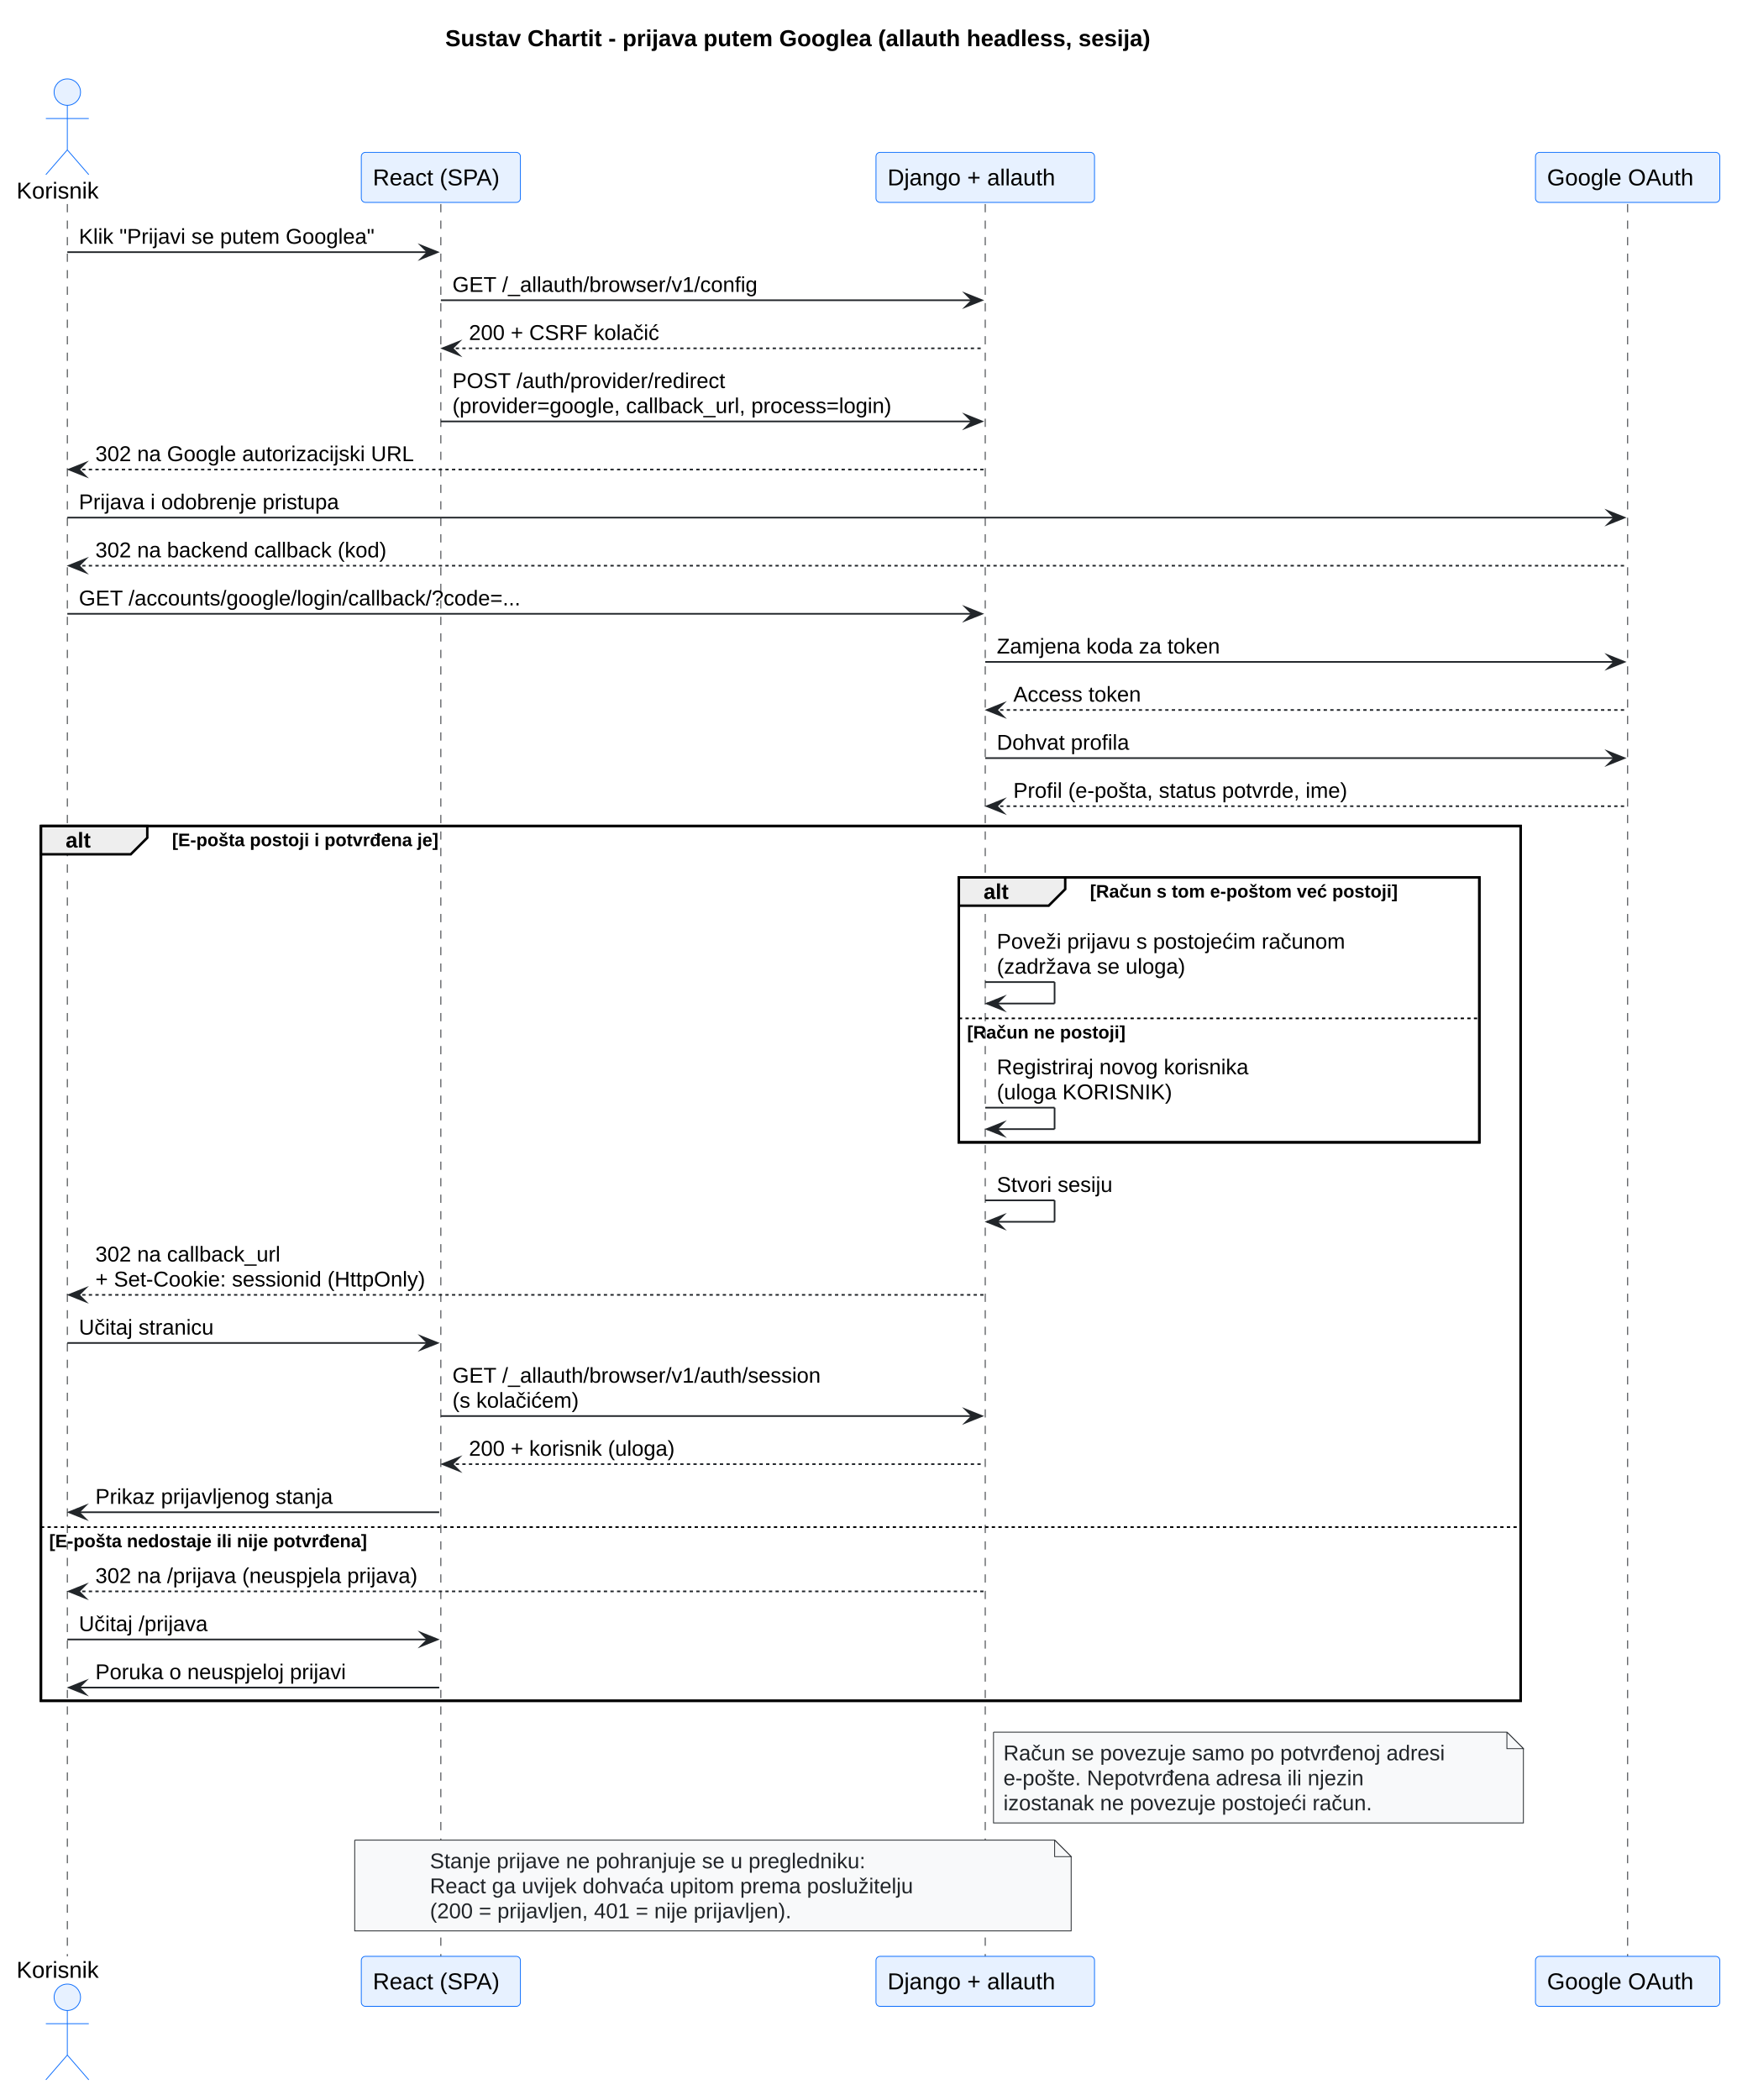
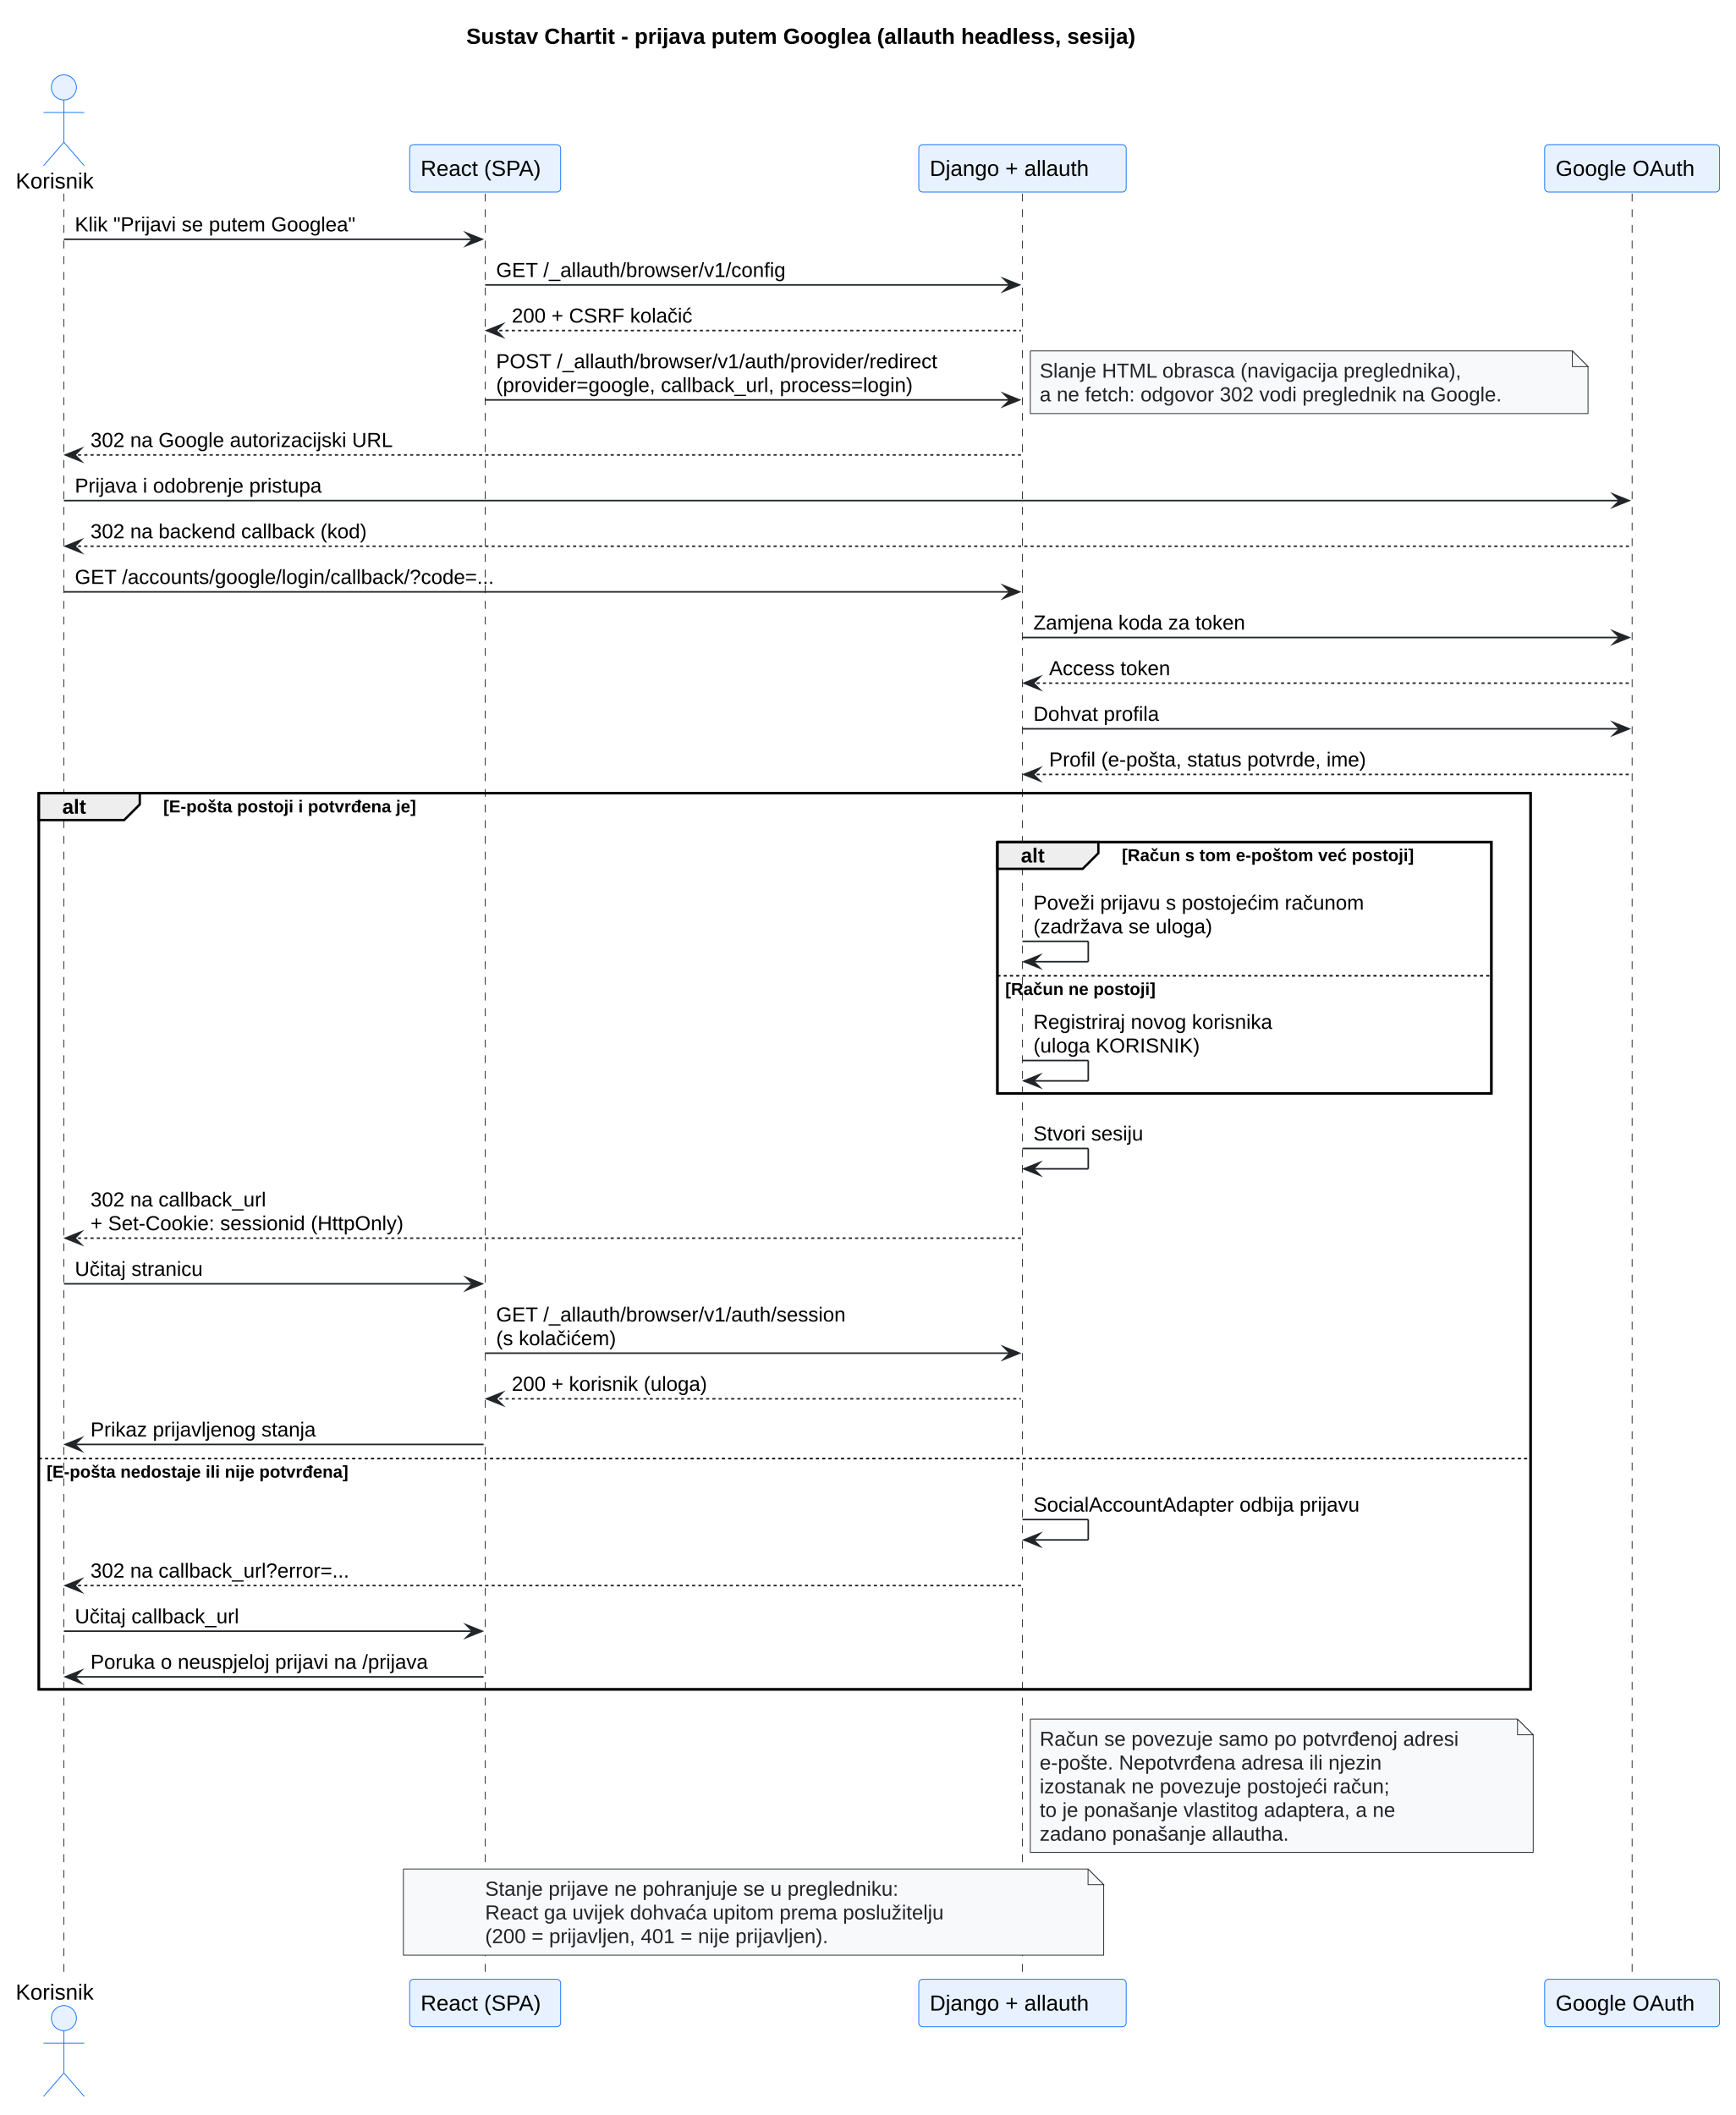
- <svg xmlns="http://www.w3.org/2000/svg" version="1.1" data-diagram-type="SEQUENCE" style="width:1052px;height:1272px;background:#FFFFFF;" width="1052px" height="1272px" viewBox="0 0 1052 1272" zoomAndPan="magnify" preserveAspectRatio="none" contentStyleType="text/css">
+ <svg xmlns="http://www.w3.org/2000/svg" version="1.1" data-diagram-type="SEQUENCE" style="width:1108px;height:1350px;background:#FFFFFF;" width="1108px" height="1350px" viewBox="0 0 1108 1350" zoomAndPan="magnify" preserveAspectRatio="none" contentStyleType="text/css">
  <defs />
  <g font-family="sans-serif" lengthAdjust="spacing">
-     <g class="title" data-source-line="21">
-       <text x="269.714" y="27.995" fill="#000" font-size="14" textLength="511.355" font-weight="700" font-family="Arial">Sustav Chartit - prijava putem Googlea (allauth headless, sesija)</text>
+     <g class="title" data-source-line="22">
+       <text x="297.622" y="27.995" fill="#000" font-size="14" textLength="511.355" font-weight="700" font-family="Arial">Sustav Chartit - prijava putem Googlea (allauth headless, sesija)</text>
    </g>
-     <rect x="24.778" y="500.32" width="896.355" height="529.867" fill="none" style="stroke:#000;stroke-width:1.5;" />
-     <rect x="580.819" y="531.453" width="315.314" height="160.469" fill="none" style="stroke:#000;stroke-width:1.5;" />
+     <rect x="24.778" y="506.32" width="952.17" height="572" fill="none" style="stroke:#000;stroke-width:1.5;" />
+     <rect x="636.634" y="537.453" width="315.314" height="160.469" fill="none" style="stroke:#000;stroke-width:1.5;" />
    <g>
-       <rect x="37.278" y="123.594" width="8" height="1061.391" fill="#000" fill-opacity="0" />
-       <line x1="40.778" y1="123.594" x2="40.778" y2="1184.984" style="stroke:#212529;stroke-width:0.5;stroke-dasharray:5,5;" />
+       <rect x="37.278" y="123.594" width="8" height="1139.789" fill="#000" fill-opacity="0" />
+       <line x1="40.778" y1="123.594" x2="40.778" y2="1263.383" style="stroke:#212529;stroke-width:0.5;stroke-dasharray:5,5;" />
    </g>
    <g>
-       <rect x="263.552" y="123.594" width="8" height="1061.391" fill="#000" fill-opacity="0" />
-       <line x1="267.052" y1="123.594" x2="267.052" y2="1184.984" style="stroke:#212529;stroke-width:0.5;stroke-dasharray:5,5;" />
+       <rect x="306.177" y="123.594" width="8" height="1139.789" fill="#000" fill-opacity="0" />
+       <line x1="309.677" y1="123.594" x2="309.677" y2="1263.383" style="stroke:#212529;stroke-width:0.5;stroke-dasharray:5,5;" />
    </g>
    <g>
-       <rect x="593.319" y="123.594" width="8" height="1061.391" fill="#000" fill-opacity="0" />
-       <line x1="596.819" y1="123.594" x2="596.819" y2="1184.984" style="stroke:#212529;stroke-width:0.5;stroke-dasharray:5,5;" />
+       <rect x="649.134" y="123.594" width="8" height="1139.789" fill="#000" fill-opacity="0" />
+       <line x1="652.634" y1="123.594" x2="652.634" y2="1263.383" style="stroke:#212529;stroke-width:0.5;stroke-dasharray:5,5;" />
    </g>
    <g>
-       <rect x="982.458" y="123.594" width="8" height="1061.391" fill="#000" fill-opacity="0" />
-       <line x1="985.958" y1="123.594" x2="985.958" y2="1184.984" style="stroke:#212529;stroke-width:0.5;stroke-dasharray:5,5;" />
+       <rect x="1038.273" y="123.594" width="8" height="1139.789" fill="#000" fill-opacity="0" />
+       <line x1="1041.773" y1="123.594" x2="1041.773" y2="1263.383" style="stroke:#212529;stroke-width:0.5;stroke-dasharray:5,5;" />
    </g>
    <text x="10" y="120.292" fill="#000" font-size="14" textLength="55.556" font-family="Arial">Korisnik</text>
    <ellipse cx="40.778" cy="55.797" rx="8" ry="8" fill="#E7F1FF" style="stroke:#0D6EFD;stroke-width:0.5;" />
    <path d="M40.778,63.797 L40.778,90.797 M27.778,71.797 L53.778,71.797 M40.778,90.797 L27.778,105.797 M40.778,90.797 L53.778,105.797" style="stroke:#0D6EFD;stroke-width:0.5;" fill="none" />
-     <rect x="218.859" y="92.297" width="96.387" height="30.297" fill="#E7F1FF" style="stroke:#0D6EFD;stroke-width:0.5;" rx="2.5" ry="2.5" />
-     <text x="225.859" y="112.292" fill="#000" font-size="14" textLength="82.387" font-family="Arial">React (SPA)</text>
-     <rect x="530.63" y="92.297" width="132.378" height="30.297" fill="#E7F1FF" style="stroke:#0D6EFD;stroke-width:0.5;" rx="2.5" ry="2.5" />
-     <text x="537.63" y="112.292" fill="#000" font-size="14" textLength="118.378" font-family="Arial">Django + allauth</text>
-     <rect x="930.133" y="92.297" width="111.651" height="30.297" fill="#E7F1FF" style="stroke:#0D6EFD;stroke-width:0.5;" rx="2.5" ry="2.5" />
-     <text x="937.133" y="112.292" fill="#000" font-size="14" textLength="97.651" font-family="Arial">Google OAuth</text>
-     <text x="10" y="1197.979" fill="#000" font-size="14" textLength="55.556" font-family="Arial">Korisnik</text>
-     <ellipse cx="40.778" cy="1209.781" rx="8" ry="8" fill="#E7F1FF" style="stroke:#0D6EFD;stroke-width:0.5;" />
-     <path d="M40.778,1217.781 L40.778,1244.781 M27.778,1225.781 L53.778,1225.781 M40.778,1244.781 L27.778,1259.781 M40.778,1244.781 L53.778,1259.781" style="stroke:#0D6EFD;stroke-width:0.5;" fill="none" />
-     <rect x="218.859" y="1184.984" width="96.387" height="30.297" fill="#E7F1FF" style="stroke:#0D6EFD;stroke-width:0.5;" rx="2.5" ry="2.5" />
-     <text x="225.859" y="1204.979" fill="#000" font-size="14" textLength="82.387" font-family="Arial">React (SPA)</text>
-     <rect x="530.63" y="1184.984" width="132.378" height="30.297" fill="#E7F1FF" style="stroke:#0D6EFD;stroke-width:0.5;" rx="2.5" ry="2.5" />
-     <text x="537.63" y="1204.979" fill="#000" font-size="14" textLength="118.378" font-family="Arial">Django + allauth</text>
-     <rect x="930.133" y="1184.984" width="111.651" height="30.297" fill="#E7F1FF" style="stroke:#0D6EFD;stroke-width:0.5;" rx="2.5" ry="2.5" />
-     <text x="937.133" y="1204.979" fill="#000" font-size="14" textLength="97.651" font-family="Arial">Google OAuth</text>
-     <polygon points="255.052,148.727,265.052,152.727,255.052,156.727,259.052,152.727" fill="#212529" style="stroke:#212529;stroke-width:1;stroke-linejoin:miter;stroke-miterlimit:10;" />
-     <line x1="40.778" y1="152.727" x2="261.052" y2="152.727" style="stroke:#212529;stroke-width:1;" />
+     <rect x="261.483" y="92.297" width="96.387" height="30.297" fill="#E7F1FF" style="stroke:#0D6EFD;stroke-width:0.5;" rx="2.5" ry="2.5" />
+     <text x="268.483" y="112.292" fill="#000" font-size="14" textLength="82.387" font-family="Arial">React (SPA)</text>
+     <rect x="586.445" y="92.297" width="132.378" height="30.297" fill="#E7F1FF" style="stroke:#0D6EFD;stroke-width:0.5;" rx="2.5" ry="2.5" />
+     <text x="593.445" y="112.292" fill="#000" font-size="14" textLength="118.378" font-family="Arial">Django + allauth</text>
+     <rect x="985.948" y="92.297" width="111.651" height="30.297" fill="#E7F1FF" style="stroke:#0D6EFD;stroke-width:0.5;" rx="2.5" ry="2.5" />
+     <text x="992.948" y="112.292" fill="#000" font-size="14" textLength="97.651" font-family="Arial">Google OAuth</text>
+     <text x="10" y="1276.378" fill="#000" font-size="14" textLength="55.556" font-family="Arial">Korisnik</text>
+     <ellipse cx="40.778" cy="1288.18" rx="8" ry="8" fill="#E7F1FF" style="stroke:#0D6EFD;stroke-width:0.5;" />
+     <path d="M40.778,1296.18 L40.778,1323.18 M27.778,1304.18 L53.778,1304.18 M40.778,1323.18 L27.778,1338.18 M40.778,1323.18 L53.778,1338.18" style="stroke:#0D6EFD;stroke-width:0.5;" fill="none" />
+     <rect x="261.483" y="1263.383" width="96.387" height="30.297" fill="#E7F1FF" style="stroke:#0D6EFD;stroke-width:0.5;" rx="2.5" ry="2.5" />
+     <text x="268.483" y="1283.378" fill="#000" font-size="14" textLength="82.387" font-family="Arial">React (SPA)</text>
+     <rect x="586.445" y="1263.383" width="132.378" height="30.297" fill="#E7F1FF" style="stroke:#0D6EFD;stroke-width:0.5;" rx="2.5" ry="2.5" />
+     <text x="593.445" y="1283.378" fill="#000" font-size="14" textLength="118.378" font-family="Arial">Django + allauth</text>
+     <rect x="985.948" y="1263.383" width="111.651" height="30.297" fill="#E7F1FF" style="stroke:#0D6EFD;stroke-width:0.5;" rx="2.5" ry="2.5" />
+     <text x="992.948" y="1283.378" fill="#000" font-size="14" textLength="97.651" font-family="Arial">Google OAuth</text>
+     <polygon points="297.677,148.727,307.677,152.727,297.677,156.727,301.677,152.727" fill="#212529" style="stroke:#212529;stroke-width:1;stroke-linejoin:miter;stroke-miterlimit:10;" />
+     <line x1="40.778" y1="152.727" x2="303.677" y2="152.727" style="stroke:#212529;stroke-width:1;" />
    <text x="47.778" y="147.661" fill="#000" font-size="13" textLength="202.274" font-family="Arial">Klik "Prijavi se putem Googlea"</text>
-     <polygon points="584.819,177.859,594.819,181.859,584.819,185.859,588.819,181.859" fill="#212529" style="stroke:#212529;stroke-width:1;stroke-linejoin:miter;stroke-miterlimit:10;" />
-     <line x1="267.052" y1="181.859" x2="590.819" y2="181.859" style="stroke:#212529;stroke-width:1;" />
-     <text x="274.052" y="176.793" fill="#000" font-size="13" textLength="207.156" font-family="Arial">GET /_allauth/browser/v1/config</text>
-     <polygon points="278.052,206.992,268.052,210.992,278.052,214.992,274.052,210.992" fill="#212529" style="stroke:#212529;stroke-width:1;stroke-linejoin:miter;stroke-miterlimit:10;" />
-     <line x1="272.052" y1="210.992" x2="595.819" y2="210.992" style="stroke:#212529;stroke-width:1;stroke-dasharray:2,2;" />
-     <text x="284.052" y="205.926" fill="#000" font-size="13" textLength="126.909" font-family="Arial">200 + CSRF kolačić</text>
-     <polygon points="584.819,251.258,594.819,255.258,584.819,259.258,588.819,255.258" fill="#212529" style="stroke:#212529;stroke-width:1;stroke-linejoin:miter;stroke-miterlimit:10;" />
-     <line x1="267.052" y1="255.258" x2="590.819" y2="255.258" style="stroke:#212529;stroke-width:1;" />
-     <text x="274.052" y="235.059" fill="#000" font-size="13" textLength="186.323" font-family="Arial">POST /auth/provider/redirect</text>
-     <text x="274.052" y="250.192" fill="#000" font-size="13" textLength="305.767" font-family="Arial">(provider=google, callback_url, process=login)</text>
-     <polygon points="51.778,280.391,41.778,284.391,51.778,288.391,47.778,284.391" fill="#212529" style="stroke:#212529;stroke-width:1;stroke-linejoin:miter;stroke-miterlimit:10;" />
-     <line x1="45.778" y1="284.391" x2="595.819" y2="284.391" style="stroke:#212529;stroke-width:1;stroke-dasharray:2,2;" />
-     <text x="57.778" y="279.325" fill="#000" font-size="13" textLength="214.468" font-family="Arial">302 na Google autorizacijski URL</text>
-     <polygon points="973.958,309.523,983.958,313.523,973.958,317.523,977.958,313.523" fill="#212529" style="stroke:#212529;stroke-width:1;stroke-linejoin:miter;stroke-miterlimit:10;" />
-     <line x1="40.778" y1="313.523" x2="979.958" y2="313.523" style="stroke:#212529;stroke-width:1;" />
-     <text x="47.778" y="308.458" fill="#000" font-size="13" textLength="179.182" font-family="Arial">Prijava i odobrenje pristupa</text>
-     <polygon points="51.778,338.656,41.778,342.656,51.778,346.656,47.778,342.656" fill="#212529" style="stroke:#212529;stroke-width:1;stroke-linejoin:miter;stroke-miterlimit:10;" />
-     <line x1="45.778" y1="342.656" x2="984.958" y2="342.656" style="stroke:#212529;stroke-width:1;stroke-dasharray:2,2;" />
-     <text x="57.778" y="337.59" fill="#000" font-size="13" textLength="200.04" font-family="Arial">302 na backend callback (kod)</text>
-     <polygon points="584.819,367.789,594.819,371.789,584.819,375.789,588.819,371.789" fill="#212529" style="stroke:#212529;stroke-width:1;stroke-linejoin:miter;stroke-miterlimit:10;" />
-     <line x1="40.778" y1="371.789" x2="590.819" y2="371.789" style="stroke:#212529;stroke-width:1;" />
-     <text x="47.778" y="366.723" fill="#000" font-size="13" textLength="301.285" font-family="Arial">GET /accounts/google/login/callback/?code=...</text>
-     <polygon points="973.958,396.922,983.958,400.922,973.958,404.922,977.958,400.922" fill="#212529" style="stroke:#212529;stroke-width:1;stroke-linejoin:miter;stroke-miterlimit:10;" />
-     <line x1="596.819" y1="400.922" x2="979.958" y2="400.922" style="stroke:#212529;stroke-width:1;" />
-     <text x="603.819" y="395.856" fill="#000" font-size="13" textLength="153.055" font-family="Arial">Zamjena koda za token</text>
-     <polygon points="607.819,426.055,597.819,430.055,607.819,434.055,603.819,430.055" fill="#212529" style="stroke:#212529;stroke-width:1;stroke-linejoin:miter;stroke-miterlimit:10;" />
-     <line x1="601.819" y1="430.055" x2="984.958" y2="430.055" style="stroke:#212529;stroke-width:1;stroke-dasharray:2,2;" />
-     <text x="613.819" y="424.989" fill="#000" font-size="13" textLength="85.681" font-family="Arial">Access token</text>
-     <polygon points="973.958,455.188,983.958,459.188,973.958,463.188,977.958,459.188" fill="#212529" style="stroke:#212529;stroke-width:1;stroke-linejoin:miter;stroke-miterlimit:10;" />
-     <line x1="596.819" y1="459.188" x2="979.958" y2="459.188" style="stroke:#212529;stroke-width:1;" />
-     <text x="603.819" y="454.122" fill="#000" font-size="13" textLength="92.409" font-family="Arial">Dohvat profila</text>
-     <polygon points="607.819,484.32,597.819,488.32,607.819,492.32,603.819,488.32" fill="#212529" style="stroke:#212529;stroke-width:1;stroke-linejoin:miter;stroke-miterlimit:10;" />
-     <line x1="601.819" y1="488.32" x2="984.958" y2="488.32" style="stroke:#212529;stroke-width:1;stroke-dasharray:2,2;" />
-     <text x="613.819" y="483.254" fill="#000" font-size="13" textLength="231.417" font-family="Arial">Profil (e-pošta, status potvrde, ime)</text>
-     <path d="M24.778,500.32 L89.221,500.32 L89.221,507.453 L79.221,517.453 L24.778,517.453 L24.778,500.32" style="stroke:#000;stroke-width:1.5;" fill="#EEE" />
-     <rect x="24.778" y="500.32" width="896.355" height="529.867" fill="none" style="stroke:#000;stroke-width:1.5;" />
-     <text x="39.778" y="513.387" fill="#000" font-size="13" textLength="19.443" font-weight="700" font-family="Arial">alt</text>
-     <text x="104.221" y="512.531" fill="#000" font-size="11" textLength="193.322" font-weight="700" font-family="Arial">[E-pošta postoji i potvrđena je]</text>
-     <path d="M580.819,531.453 L645.262,531.453 L645.262,538.586 L635.262,548.586 L580.819,548.586 L580.819,531.453" style="stroke:#000;stroke-width:1.5;" fill="#EEE" />
-     <rect x="580.819" y="531.453" width="315.314" height="160.469" fill="none" style="stroke:#000;stroke-width:1.5;" />
-     <text x="595.819" y="544.52" fill="#000" font-size="13" textLength="19.443" font-weight="700" font-family="Arial">alt</text>
-     <text x="660.262" y="543.664" fill="#000" font-size="11" textLength="219.871" font-weight="700" font-family="Arial">[Račun s tom e-poštom već postoji]</text>
-     <line x1="596.819" y1="594.852" x2="638.819" y2="594.852" style="stroke:#212529;stroke-width:1;" />
-     <line x1="638.819" y1="594.852" x2="638.819" y2="607.852" style="stroke:#212529;stroke-width:1;" />
-     <line x1="597.819" y1="607.852" x2="638.819" y2="607.852" style="stroke:#212529;stroke-width:1;" />
-     <polygon points="607.819,603.852,597.819,607.852,607.819,611.852,603.819,607.852" fill="#212529" style="stroke:#212529;stroke-width:1;stroke-linejoin:miter;stroke-miterlimit:10;" />
-     <text x="603.819" y="574.653" fill="#000" font-size="13" textLength="238.558" font-family="Arial">Poveži prijavu s postojećim računom</text>
-     <text x="603.819" y="589.786" fill="#000" font-size="13" textLength="128.039" font-family="Arial">(zadržava se uloga)</text>
-     <line x1="580.819" y1="616.852" x2="896.133" y2="616.852" style="stroke:#000;stroke-width:1;stroke-dasharray:2,2;" />
-     <text x="585.819" y="629.062" fill="#000" font-size="11" textLength="113.416" font-weight="700" font-family="Arial">[Račun ne postoji]</text>
-     <line x1="596.819" y1="670.922" x2="638.819" y2="670.922" style="stroke:#212529;stroke-width:1;" />
-     <line x1="638.819" y1="670.922" x2="638.819" y2="683.922" style="stroke:#212529;stroke-width:1;" />
-     <line x1="597.819" y1="683.922" x2="638.819" y2="683.922" style="stroke:#212529;stroke-width:1;" />
-     <polygon points="607.819,679.922,597.819,683.922,607.819,687.922,603.819,683.922" fill="#212529" style="stroke:#212529;stroke-width:1;stroke-linejoin:miter;stroke-miterlimit:10;" />
-     <text x="603.819" y="650.723" fill="#000" font-size="13" textLength="173.558" font-family="Arial">Registriraj novog korisnika</text>
-     <text x="603.819" y="665.856" fill="#000" font-size="13" textLength="112.258" font-family="Arial">(uloga KORISNIK)</text>
-     <line x1="596.819" y1="727.055" x2="638.819" y2="727.055" style="stroke:#212529;stroke-width:1;" />
-     <line x1="638.819" y1="727.055" x2="638.819" y2="740.055" style="stroke:#212529;stroke-width:1;" />
-     <line x1="597.819" y1="740.055" x2="638.819" y2="740.055" style="stroke:#212529;stroke-width:1;" />
-     <polygon points="607.819,736.055,597.819,740.055,607.819,744.055,603.819,740.055" fill="#212529" style="stroke:#212529;stroke-width:1;stroke-linejoin:miter;stroke-miterlimit:10;" />
-     <text x="603.819" y="721.989" fill="#000" font-size="13" textLength="79.092" font-family="Arial">Stvori sesiju</text>
-     <polygon points="51.778,780.32,41.778,784.32,51.778,788.32,47.778,784.32" fill="#212529" style="stroke:#212529;stroke-width:1;stroke-linejoin:miter;stroke-miterlimit:10;" />
-     <line x1="45.778" y1="784.32" x2="595.819" y2="784.32" style="stroke:#212529;stroke-width:1;stroke-dasharray:2,2;" />
-     <text x="57.778" y="764.122" fill="#000" font-size="13" textLength="126.21" font-family="Arial">302 na callback_url</text>
-     <text x="57.778" y="779.254" fill="#000" font-size="13" textLength="225.958" font-family="Arial">+ Set-Cookie: sessionid (HttpOnly)</text>
-     <polygon points="255.052,809.453,265.052,813.453,255.052,817.453,259.052,813.453" fill="#212529" style="stroke:#212529;stroke-width:1;stroke-linejoin:miter;stroke-miterlimit:10;" />
-     <line x1="40.778" y1="813.453" x2="261.052" y2="813.453" style="stroke:#212529;stroke-width:1;" />
-     <text x="47.778" y="808.387" fill="#000" font-size="13" textLength="93.501" font-family="Arial">Učitaj stranicu</text>
-     <polygon points="584.819,853.719,594.819,857.719,584.819,861.719,588.819,857.719" fill="#212529" style="stroke:#212529;stroke-width:1;stroke-linejoin:miter;stroke-miterlimit:10;" />
-     <line x1="267.052" y1="857.719" x2="590.819" y2="857.719" style="stroke:#212529;stroke-width:1;" />
-     <text x="274.052" y="837.52" fill="#000" font-size="13" textLength="249.418" font-family="Arial">GET /_allauth/browser/v1/auth/session</text>
-     <text x="274.052" y="852.653" fill="#000" font-size="13" textLength="86.677" font-family="Arial">(s kolačićem)</text>
-     <polygon points="278.052,882.852,268.052,886.852,278.052,890.852,274.052,886.852" fill="#212529" style="stroke:#212529;stroke-width:1;stroke-linejoin:miter;stroke-miterlimit:10;" />
-     <line x1="272.052" y1="886.852" x2="595.819" y2="886.852" style="stroke:#212529;stroke-width:1;stroke-dasharray:2,2;" />
-     <text x="284.052" y="881.786" fill="#000" font-size="13" textLength="144.86" font-family="Arial">200 + korisnik (uloga)</text>
-     <polygon points="51.778,911.984,41.778,915.984,51.778,919.984,47.778,915.984" fill="#212529" style="stroke:#212529;stroke-width:1;stroke-linejoin:miter;stroke-miterlimit:10;" />
-     <line x1="45.778" y1="915.984" x2="266.052" y2="915.984" style="stroke:#212529;stroke-width:1;" />
-     <text x="57.778" y="910.918" fill="#000" font-size="13" textLength="163.179" font-family="Arial">Prikaz prijavljenog stanja</text>
-     <line x1="24.778" y1="924.984" x2="921.133" y2="924.984" style="stroke:#000;stroke-width:1;stroke-dasharray:2,2;" />
-     <text x="29.778" y="937.195" fill="#000" font-size="11" textLength="231.312" font-weight="700" font-family="Arial">[E-pošta nedostaje ili nije potvrđena]</text>
-     <polygon points="51.778,959.922,41.778,963.922,51.778,967.922,47.778,963.922" fill="#212529" style="stroke:#212529;stroke-width:1;stroke-linejoin:miter;stroke-miterlimit:10;" />
-     <line x1="45.778" y1="963.922" x2="595.819" y2="963.922" style="stroke:#212529;stroke-width:1;stroke-dasharray:2,2;" />
-     <text x="57.778" y="958.856" fill="#000" font-size="13" textLength="223.653" font-family="Arial">302 na /prijava (neuspjela prijava)</text>
-     <polygon points="255.052,989.055,265.052,993.055,255.052,997.055,259.052,993.055" fill="#212529" style="stroke:#212529;stroke-width:1;stroke-linejoin:miter;stroke-miterlimit:10;" />
-     <line x1="40.778" y1="993.055" x2="261.052" y2="993.055" style="stroke:#212529;stroke-width:1;" />
-     <text x="47.778" y="987.989" fill="#000" font-size="13" textLength="89.908" font-family="Arial">Učitaj /prijava</text>
-     <polygon points="51.778,1018.188,41.778,1022.188,51.778,1026.188,47.778,1022.188" fill="#212529" style="stroke:#212529;stroke-width:1;stroke-linejoin:miter;stroke-miterlimit:10;" />
-     <line x1="45.778" y1="1022.188" x2="266.052" y2="1022.188" style="stroke:#212529;stroke-width:1;" />
-     <text x="57.778" y="1017.122" fill="#000" font-size="13" textLength="171.603" font-family="Arial">Poruka o neuspjeloj prijavi</text>
-     <path d="M601.819,1049.188 L601.819,1104.188 L922.819,1104.188 L922.819,1059.188 L912.819,1049.188 L601.819,1049.188" style="stroke:#212529;stroke-width:0.5;" fill="#F8F9FA" />
-     <path d="M912.819,1049.188 L912.819,1059.188 L922.819,1059.188 L912.819,1049.188" style="stroke:#212529;stroke-width:0.5;" fill="#F8F9FA" />
-     <text x="607.819" y="1066.254" fill="#212529" font-size="13" textLength="300.663" font-family="Arial">Račun se povezuje samo po potvrđenoj adresi</text>
-     <text x="607.819" y="1081.387" fill="#212529" font-size="13" textLength="247.603" font-family="Arial">e-pošte. Nepotvrđena adresa ili njezin</text>
-     <text x="607.819" y="1096.52" fill="#212529" font-size="13" textLength="252.764" font-family="Arial">izostanak ne povezuje postojeći račun.</text>
-     <path d="M214.861,1114.586 L214.861,1169.586 L648.861,1169.586 L648.861,1124.586 L638.861,1114.586 L214.861,1114.586" style="stroke:#212529;stroke-width:0.5;" fill="#F8F9FA" />
-     <path d="M638.861,1114.586 L638.861,1124.586 L648.861,1124.586 L638.861,1114.586" style="stroke:#212529;stroke-width:0.5;" fill="#F8F9FA" />
-     <text x="260.426" y="1131.653" fill="#212529" font-size="13" textLength="300.847" font-family="Arial">Stanje prijave ne pohranjuje se u pregledniku:</text>
-     <text x="260.426" y="1146.786" fill="#212529" font-size="13" textLength="334.02" font-family="Arial">React ga uvijek dohvaća upitom prema poslužitelju</text>
-     <text x="260.426" y="1161.918" fill="#212529" font-size="13" textLength="257.956" font-family="Arial">(200 = prijavljen, 401 = nije prijavljen).</text>
+     <polygon points="640.634,177.859,650.634,181.859,640.634,185.859,644.634,181.859" fill="#212529" style="stroke:#212529;stroke-width:1;stroke-linejoin:miter;stroke-miterlimit:10;" />
+     <line x1="309.677" y1="181.859" x2="646.634" y2="181.859" style="stroke:#212529;stroke-width:1;" />
+     <text x="316.677" y="176.793" fill="#000" font-size="13" textLength="207.156" font-family="Arial">GET /_allauth/browser/v1/config</text>
+     <polygon points="320.677,206.992,310.677,210.992,320.677,214.992,316.677,210.992" fill="#212529" style="stroke:#212529;stroke-width:1;stroke-linejoin:miter;stroke-miterlimit:10;" />
+     <line x1="314.677" y1="210.992" x2="651.634" y2="210.992" style="stroke:#212529;stroke-width:1;stroke-dasharray:2,2;" />
+     <text x="326.677" y="205.926" fill="#000" font-size="13" textLength="126.909" font-family="Arial">200 + CSRF kolačić</text>
+     <polygon points="640.634,251.258,650.634,255.258,640.634,259.258,644.634,255.258" fill="#212529" style="stroke:#212529;stroke-width:1;stroke-linejoin:miter;stroke-miterlimit:10;" />
+     <line x1="309.677" y1="255.258" x2="646.634" y2="255.258" style="stroke:#212529;stroke-width:1;" />
+     <text x="316.677" y="235.059" fill="#000" font-size="13" textLength="318.957" font-family="Arial">POST /_allauth/browser/v1/auth/provider/redirect</text>
+     <text x="316.677" y="250.192" fill="#000" font-size="13" textLength="305.767" font-family="Arial">(provider=google, callback_url, process=login)</text>
+     <path d="M657.634,223.992 L657.634,263.992 L1013.634,263.992 L1013.634,233.992 L1003.634,223.992 L657.634,223.992" style="stroke:#212529;stroke-width:0.5;" fill="#F8F9FA" />
+     <path d="M1003.634,223.992 L1003.634,233.992 L1013.634,233.992 L1003.634,223.992" style="stroke:#212529;stroke-width:0.5;" fill="#F8F9FA" />
+     <text x="663.634" y="241.059" fill="#212529" font-size="13" textLength="301.184" font-family="Arial">Slanje HTML obrasca (navigacija preglednika),</text>
+     <text x="663.634" y="256.192" fill="#212529" font-size="13" textLength="335.696" font-family="Arial">a ne fetch: odgovor 302 vodi preglednik na Google.</text>
+     <polygon points="51.778,286.391,41.778,290.391,51.778,294.391,47.778,290.391" fill="#212529" style="stroke:#212529;stroke-width:1;stroke-linejoin:miter;stroke-miterlimit:10;" />
+     <line x1="45.778" y1="290.391" x2="651.634" y2="290.391" style="stroke:#212529;stroke-width:1;stroke-dasharray:2,2;" />
+     <text x="57.778" y="285.325" fill="#000" font-size="13" textLength="214.468" font-family="Arial">302 na Google autorizacijski URL</text>
+     <polygon points="1029.773,315.523,1039.773,319.523,1029.773,323.523,1033.773,319.523" fill="#212529" style="stroke:#212529;stroke-width:1;stroke-linejoin:miter;stroke-miterlimit:10;" />
+     <line x1="40.778" y1="319.523" x2="1035.773" y2="319.523" style="stroke:#212529;stroke-width:1;" />
+     <text x="47.778" y="314.458" fill="#000" font-size="13" textLength="179.182" font-family="Arial">Prijava i odobrenje pristupa</text>
+     <polygon points="51.778,344.656,41.778,348.656,51.778,352.656,47.778,348.656" fill="#212529" style="stroke:#212529;stroke-width:1;stroke-linejoin:miter;stroke-miterlimit:10;" />
+     <line x1="45.778" y1="348.656" x2="1040.773" y2="348.656" style="stroke:#212529;stroke-width:1;stroke-dasharray:2,2;" />
+     <text x="57.778" y="343.59" fill="#000" font-size="13" textLength="200.04" font-family="Arial">302 na backend callback (kod)</text>
+     <polygon points="640.634,373.789,650.634,377.789,640.634,381.789,644.634,377.789" fill="#212529" style="stroke:#212529;stroke-width:1;stroke-linejoin:miter;stroke-miterlimit:10;" />
+     <line x1="40.778" y1="377.789" x2="646.634" y2="377.789" style="stroke:#212529;stroke-width:1;" />
+     <text x="47.778" y="372.723" fill="#000" font-size="13" textLength="301.285" font-family="Arial">GET /accounts/google/login/callback/?code=...</text>
+     <polygon points="1029.773,402.922,1039.773,406.922,1029.773,410.922,1033.773,406.922" fill="#212529" style="stroke:#212529;stroke-width:1;stroke-linejoin:miter;stroke-miterlimit:10;" />
+     <line x1="652.634" y1="406.922" x2="1035.773" y2="406.922" style="stroke:#212529;stroke-width:1;" />
+     <text x="659.634" y="401.856" fill="#000" font-size="13" textLength="153.055" font-family="Arial">Zamjena koda za token</text>
+     <polygon points="663.634,432.055,653.634,436.055,663.634,440.055,659.634,436.055" fill="#212529" style="stroke:#212529;stroke-width:1;stroke-linejoin:miter;stroke-miterlimit:10;" />
+     <line x1="657.634" y1="436.055" x2="1040.773" y2="436.055" style="stroke:#212529;stroke-width:1;stroke-dasharray:2,2;" />
+     <text x="669.634" y="430.989" fill="#000" font-size="13" textLength="85.681" font-family="Arial">Access token</text>
+     <polygon points="1029.773,461.188,1039.773,465.188,1029.773,469.188,1033.773,465.188" fill="#212529" style="stroke:#212529;stroke-width:1;stroke-linejoin:miter;stroke-miterlimit:10;" />
+     <line x1="652.634" y1="465.188" x2="1035.773" y2="465.188" style="stroke:#212529;stroke-width:1;" />
+     <text x="659.634" y="460.122" fill="#000" font-size="13" textLength="92.409" font-family="Arial">Dohvat profila</text>
+     <polygon points="663.634,490.32,653.634,494.32,663.634,498.32,659.634,494.32" fill="#212529" style="stroke:#212529;stroke-width:1;stroke-linejoin:miter;stroke-miterlimit:10;" />
+     <line x1="657.634" y1="494.32" x2="1040.773" y2="494.32" style="stroke:#212529;stroke-width:1;stroke-dasharray:2,2;" />
+     <text x="669.634" y="489.254" fill="#000" font-size="13" textLength="231.417" font-family="Arial">Profil (e-pošta, status potvrde, ime)</text>
+     <path d="M24.778,506.32 L89.221,506.32 L89.221,513.453 L79.221,523.453 L24.778,523.453 L24.778,506.32" style="stroke:#000;stroke-width:1.5;" fill="#EEE" />
+     <rect x="24.778" y="506.32" width="952.17" height="572" fill="none" style="stroke:#000;stroke-width:1.5;" />
+     <text x="39.778" y="519.387" fill="#000" font-size="13" textLength="19.443" font-weight="700" font-family="Arial">alt</text>
+     <text x="104.221" y="518.531" fill="#000" font-size="11" textLength="193.322" font-weight="700" font-family="Arial">[E-pošta postoji i potvrđena je]</text>
+     <path d="M636.634,537.453 L701.077,537.453 L701.077,544.586 L691.077,554.586 L636.634,554.586 L636.634,537.453" style="stroke:#000;stroke-width:1.5;" fill="#EEE" />
+     <rect x="636.634" y="537.453" width="315.314" height="160.469" fill="none" style="stroke:#000;stroke-width:1.5;" />
+     <text x="651.634" y="550.52" fill="#000" font-size="13" textLength="19.443" font-weight="700" font-family="Arial">alt</text>
+     <text x="716.077" y="549.664" fill="#000" font-size="11" textLength="219.871" font-weight="700" font-family="Arial">[Račun s tom e-poštom već postoji]</text>
+     <line x1="652.634" y1="600.852" x2="694.634" y2="600.852" style="stroke:#212529;stroke-width:1;" />
+     <line x1="694.634" y1="600.852" x2="694.634" y2="613.852" style="stroke:#212529;stroke-width:1;" />
+     <line x1="653.634" y1="613.852" x2="694.634" y2="613.852" style="stroke:#212529;stroke-width:1;" />
+     <polygon points="663.634,609.852,653.634,613.852,663.634,617.852,659.634,613.852" fill="#212529" style="stroke:#212529;stroke-width:1;stroke-linejoin:miter;stroke-miterlimit:10;" />
+     <text x="659.634" y="580.653" fill="#000" font-size="13" textLength="238.558" font-family="Arial">Poveži prijavu s postojećim računom</text>
+     <text x="659.634" y="595.786" fill="#000" font-size="13" textLength="128.039" font-family="Arial">(zadržava se uloga)</text>
+     <line x1="636.634" y1="622.852" x2="951.948" y2="622.852" style="stroke:#000;stroke-width:1;stroke-dasharray:2,2;" />
+     <text x="641.634" y="635.062" fill="#000" font-size="11" textLength="113.416" font-weight="700" font-family="Arial">[Račun ne postoji]</text>
+     <line x1="652.634" y1="676.922" x2="694.634" y2="676.922" style="stroke:#212529;stroke-width:1;" />
+     <line x1="694.634" y1="676.922" x2="694.634" y2="689.922" style="stroke:#212529;stroke-width:1;" />
+     <line x1="653.634" y1="689.922" x2="694.634" y2="689.922" style="stroke:#212529;stroke-width:1;" />
+     <polygon points="663.634,685.922,653.634,689.922,663.634,693.922,659.634,689.922" fill="#212529" style="stroke:#212529;stroke-width:1;stroke-linejoin:miter;stroke-miterlimit:10;" />
+     <text x="659.634" y="656.723" fill="#000" font-size="13" textLength="173.558" font-family="Arial">Registriraj novog korisnika</text>
+     <text x="659.634" y="671.856" fill="#000" font-size="13" textLength="112.258" font-family="Arial">(uloga KORISNIK)</text>
+     <line x1="652.634" y1="733.055" x2="694.634" y2="733.055" style="stroke:#212529;stroke-width:1;" />
+     <line x1="694.634" y1="733.055" x2="694.634" y2="746.055" style="stroke:#212529;stroke-width:1;" />
+     <line x1="653.634" y1="746.055" x2="694.634" y2="746.055" style="stroke:#212529;stroke-width:1;" />
+     <polygon points="663.634,742.055,653.634,746.055,663.634,750.055,659.634,746.055" fill="#212529" style="stroke:#212529;stroke-width:1;stroke-linejoin:miter;stroke-miterlimit:10;" />
+     <text x="659.634" y="727.989" fill="#000" font-size="13" textLength="79.092" font-family="Arial">Stvori sesiju</text>
+     <polygon points="51.778,786.32,41.778,790.32,51.778,794.32,47.778,790.32" fill="#212529" style="stroke:#212529;stroke-width:1;stroke-linejoin:miter;stroke-miterlimit:10;" />
+     <line x1="45.778" y1="790.32" x2="651.634" y2="790.32" style="stroke:#212529;stroke-width:1;stroke-dasharray:2,2;" />
+     <text x="57.778" y="770.122" fill="#000" font-size="13" textLength="126.21" font-family="Arial">302 na callback_url</text>
+     <text x="57.778" y="785.254" fill="#000" font-size="13" textLength="225.958" font-family="Arial">+ Set-Cookie: sessionid (HttpOnly)</text>
+     <polygon points="297.677,815.453,307.677,819.453,297.677,823.453,301.677,819.453" fill="#212529" style="stroke:#212529;stroke-width:1;stroke-linejoin:miter;stroke-miterlimit:10;" />
+     <line x1="40.778" y1="819.453" x2="303.677" y2="819.453" style="stroke:#212529;stroke-width:1;" />
+     <text x="47.778" y="814.387" fill="#000" font-size="13" textLength="93.501" font-family="Arial">Učitaj stranicu</text>
+     <polygon points="640.634,859.719,650.634,863.719,640.634,867.719,644.634,863.719" fill="#212529" style="stroke:#212529;stroke-width:1;stroke-linejoin:miter;stroke-miterlimit:10;" />
+     <line x1="309.677" y1="863.719" x2="646.634" y2="863.719" style="stroke:#212529;stroke-width:1;" />
+     <text x="316.677" y="843.52" fill="#000" font-size="13" textLength="249.418" font-family="Arial">GET /_allauth/browser/v1/auth/session</text>
+     <text x="316.677" y="858.653" fill="#000" font-size="13" textLength="86.677" font-family="Arial">(s kolačićem)</text>
+     <polygon points="320.677,888.852,310.677,892.852,320.677,896.852,316.677,892.852" fill="#212529" style="stroke:#212529;stroke-width:1;stroke-linejoin:miter;stroke-miterlimit:10;" />
+     <line x1="314.677" y1="892.852" x2="651.634" y2="892.852" style="stroke:#212529;stroke-width:1;stroke-dasharray:2,2;" />
+     <text x="326.677" y="887.786" fill="#000" font-size="13" textLength="144.86" font-family="Arial">200 + korisnik (uloga)</text>
+     <polygon points="51.778,917.984,41.778,921.984,51.778,925.984,47.778,921.984" fill="#212529" style="stroke:#212529;stroke-width:1;stroke-linejoin:miter;stroke-miterlimit:10;" />
+     <line x1="45.778" y1="921.984" x2="308.677" y2="921.984" style="stroke:#212529;stroke-width:1;" />
+     <text x="57.778" y="916.918" fill="#000" font-size="13" textLength="163.179" font-family="Arial">Prikaz prijavljenog stanja</text>
+     <line x1="24.778" y1="930.984" x2="976.948" y2="930.984" style="stroke:#000;stroke-width:1;stroke-dasharray:2,2;" />
+     <text x="29.778" y="943.195" fill="#000" font-size="11" textLength="231.312" font-weight="700" font-family="Arial">[E-pošta nedostaje ili nije potvrđena]</text>
+     <line x1="652.634" y1="969.922" x2="694.634" y2="969.922" style="stroke:#212529;stroke-width:1;" />
+     <line x1="694.634" y1="969.922" x2="694.634" y2="982.922" style="stroke:#212529;stroke-width:1;" />
+     <line x1="653.634" y1="982.922" x2="694.634" y2="982.922" style="stroke:#212529;stroke-width:1;" />
+     <polygon points="663.634,978.922,653.634,982.922,663.634,986.922,659.634,982.922" fill="#212529" style="stroke:#212529;stroke-width:1;stroke-linejoin:miter;stroke-miterlimit:10;" />
+     <text x="659.634" y="964.856" fill="#000" font-size="13" textLength="235.695" font-family="Arial">SocialAccountAdapter odbija prijavu</text>
+     <polygon points="51.778,1008.055,41.778,1012.055,51.778,1016.055,47.778,1012.055" fill="#212529" style="stroke:#212529;stroke-width:1;stroke-linejoin:miter;stroke-miterlimit:10;" />
+     <line x1="45.778" y1="1012.055" x2="651.634" y2="1012.055" style="stroke:#212529;stroke-width:1;stroke-dasharray:2,2;" />
+     <text x="57.778" y="1006.989" fill="#000" font-size="13" textLength="188.386" font-family="Arial">302 na callback_url?error=...</text>
+     <polygon points="297.677,1037.188,307.677,1041.188,297.677,1045.188,301.677,1041.188" fill="#212529" style="stroke:#212529;stroke-width:1;stroke-linejoin:miter;stroke-miterlimit:10;" />
+     <line x1="40.778" y1="1041.188" x2="303.677" y2="1041.188" style="stroke:#212529;stroke-width:1;" />
+     <text x="47.778" y="1036.122" fill="#000" font-size="13" textLength="118.009" font-family="Arial">Učitaj callback_url</text>
+     <polygon points="51.778,1066.32,41.778,1070.32,51.778,1074.32,47.778,1070.32" fill="#212529" style="stroke:#212529;stroke-width:1;stroke-linejoin:miter;stroke-miterlimit:10;" />
+     <line x1="45.778" y1="1070.32" x2="308.677" y2="1070.32" style="stroke:#212529;stroke-width:1;" />
+     <text x="57.778" y="1065.254" fill="#000" font-size="13" textLength="244.899" font-family="Arial">Poruka o neuspjeloj prijavi na /prijava</text>
+     <path d="M657.634,1097.32 L657.634,1182.32 L978.634,1182.32 L978.634,1107.32 L968.634,1097.32 L657.634,1097.32" style="stroke:#212529;stroke-width:0.5;" fill="#F8F9FA" />
+     <path d="M968.634,1097.32 L968.634,1107.32 L978.634,1107.32 L968.634,1097.32" style="stroke:#212529;stroke-width:0.5;" fill="#F8F9FA" />
+     <text x="663.634" y="1114.387" fill="#212529" font-size="13" textLength="300.663" font-family="Arial">Račun se povezuje samo po potvrđenoj adresi</text>
+     <text x="663.634" y="1129.52" fill="#212529" font-size="13" textLength="247.603" font-family="Arial">e-pošte. Nepotvrđena adresa ili njezin</text>
+     <text x="663.634" y="1144.653" fill="#212529" font-size="13" textLength="253.011" font-family="Arial">izostanak ne povezuje postojeći račun;</text>
+     <text x="663.634" y="1159.786" fill="#212529" font-size="13" textLength="259.689" font-family="Arial">to je ponašanje vlastitog adaptera, a ne</text>
+     <text x="663.634" y="1174.918" fill="#212529" font-size="13" textLength="179.296" font-family="Arial">zadano ponašanje allautha.</text>
+     <path d="M257.486,1192.984 L257.486,1247.984 L704.486,1247.984 L704.486,1202.984 L694.486,1192.984 L257.486,1192.984" style="stroke:#212529;stroke-width:0.5;" fill="#F8F9FA" />
+     <path d="M694.486,1192.984 L694.486,1202.984 L704.486,1202.984 L694.486,1192.984" style="stroke:#212529;stroke-width:0.5;" fill="#F8F9FA" />
+     <text x="309.645" y="1210.051" fill="#212529" font-size="13" textLength="300.847" font-family="Arial">Stanje prijave ne pohranjuje se u pregledniku:</text>
+     <text x="309.645" y="1225.184" fill="#212529" font-size="13" textLength="334.02" font-family="Arial">React ga uvijek dohvaća upitom prema poslužitelju</text>
+     <text x="309.645" y="1240.317" fill="#212529" font-size="13" textLength="257.956" font-family="Arial">(200 = prijavljen, 401 = nije prijavljen).</text>
  </g>
</svg>
